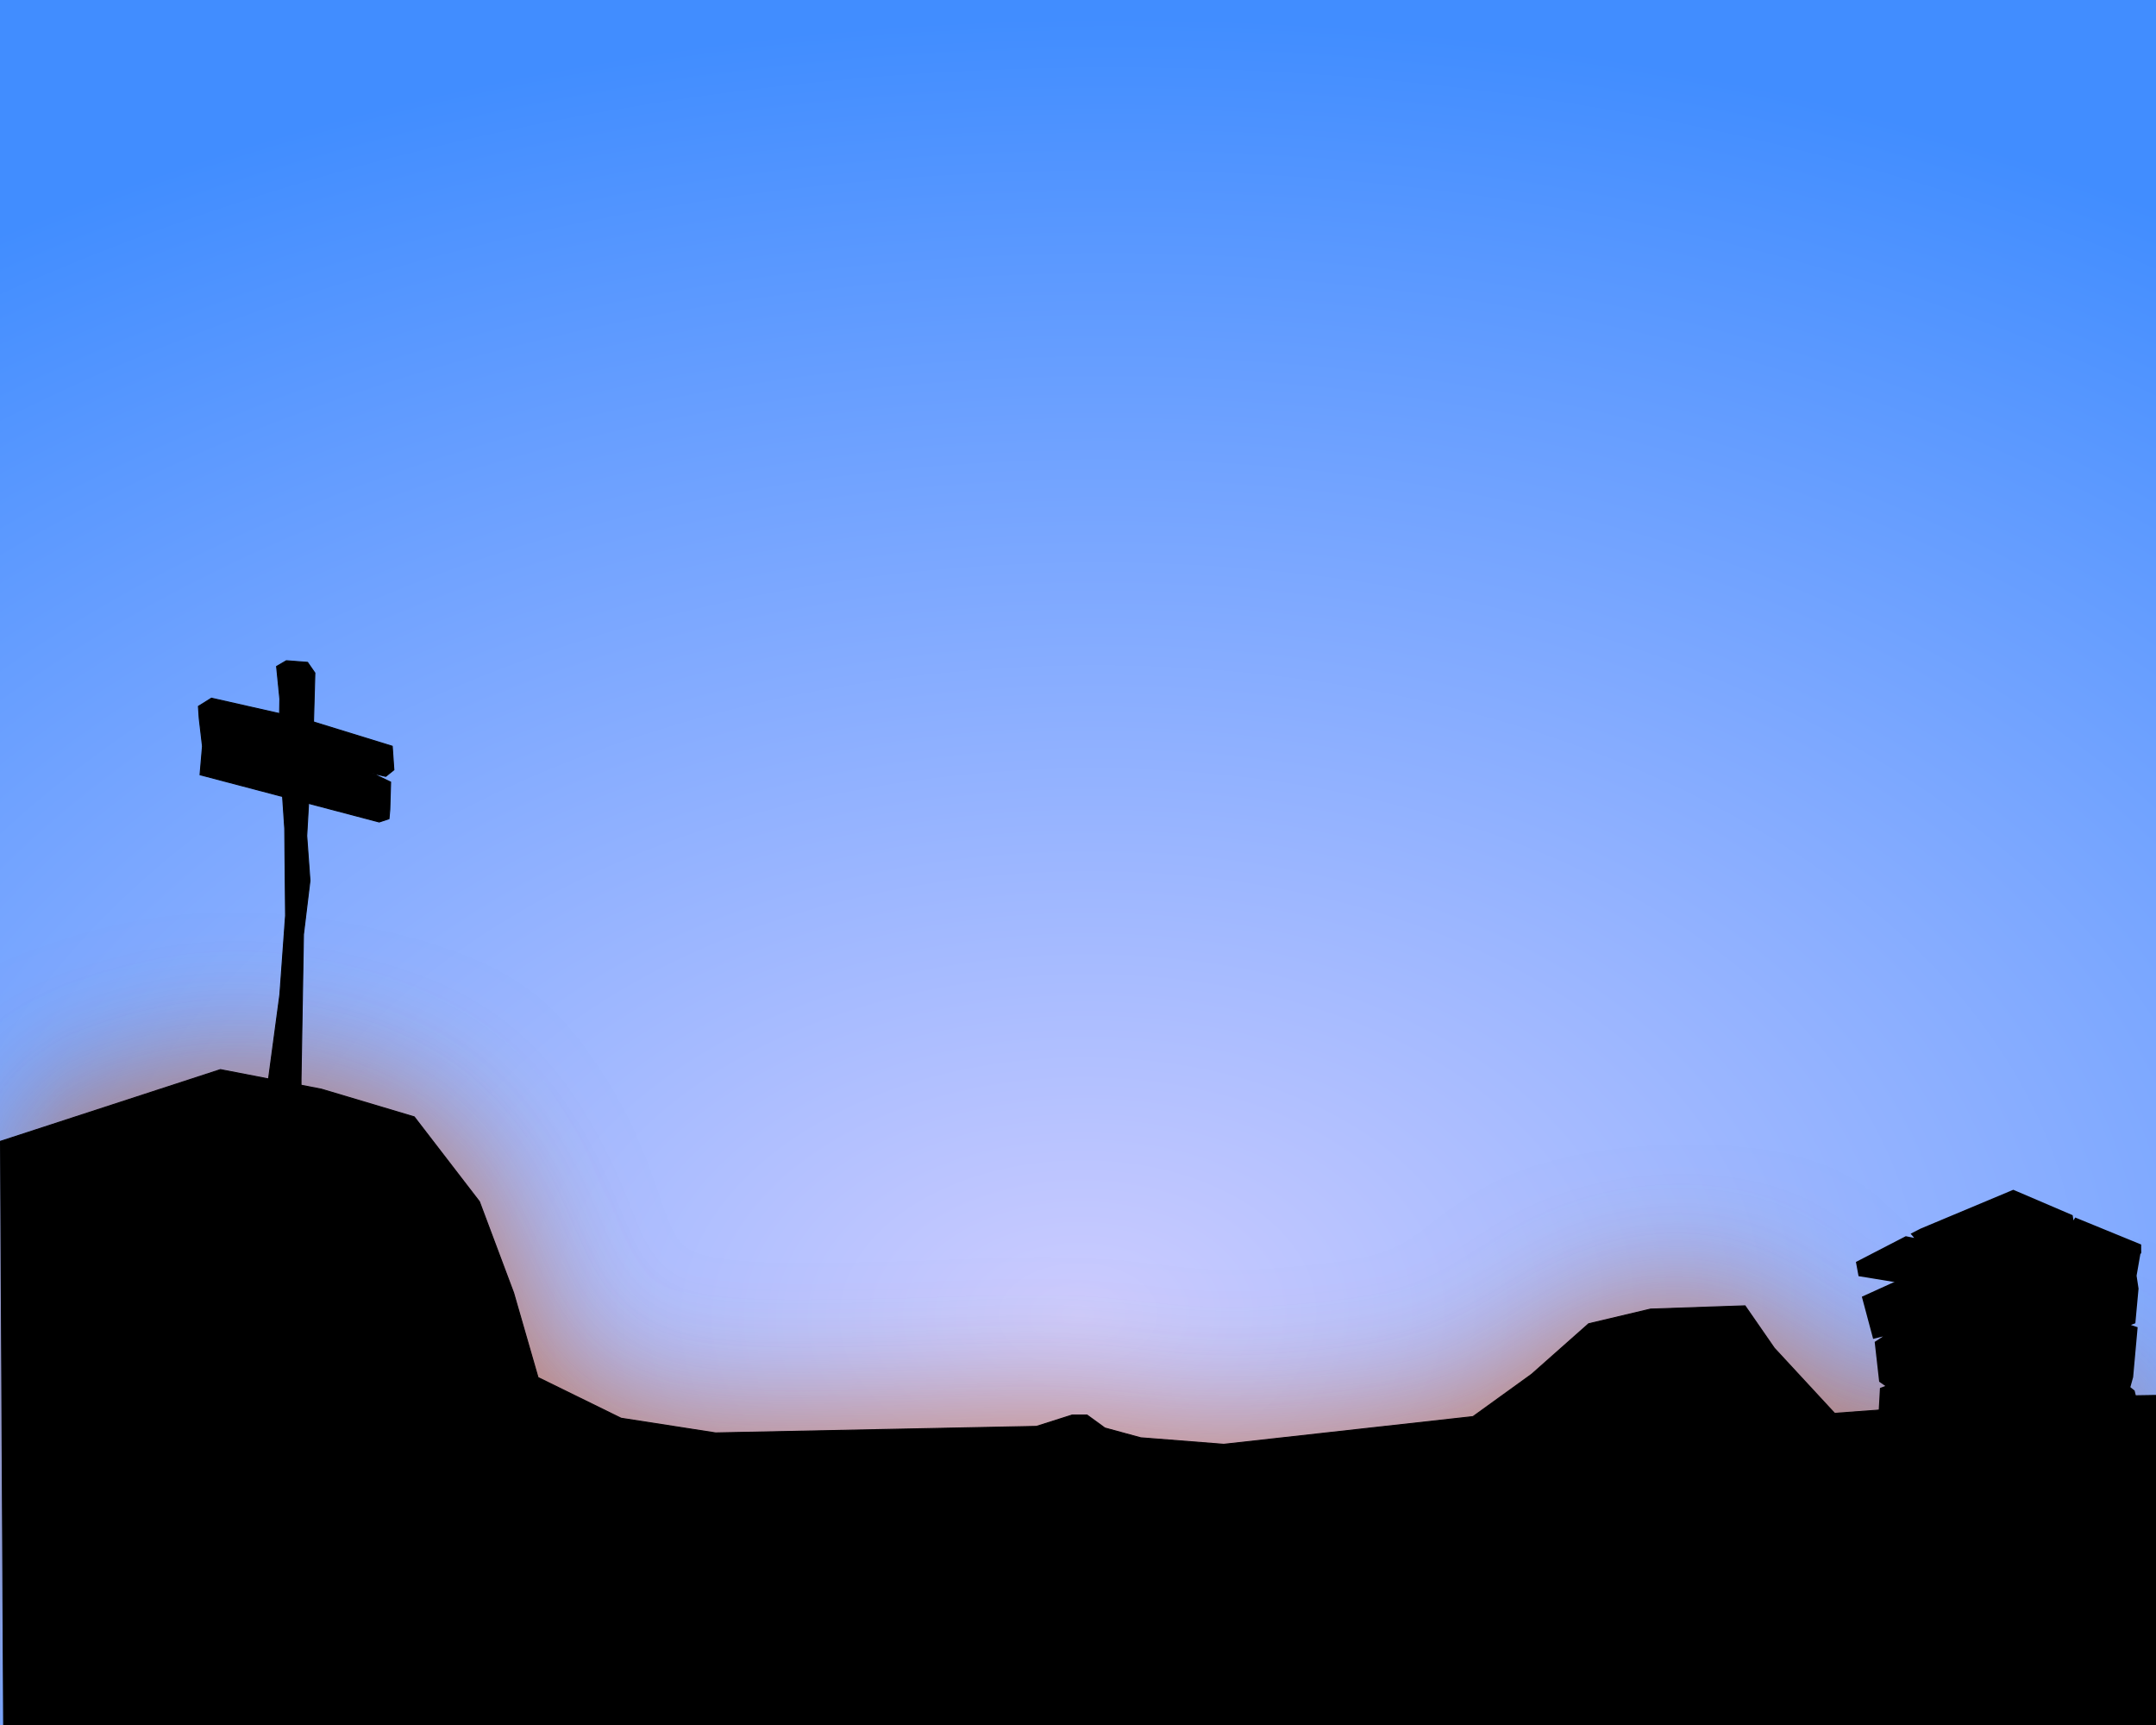
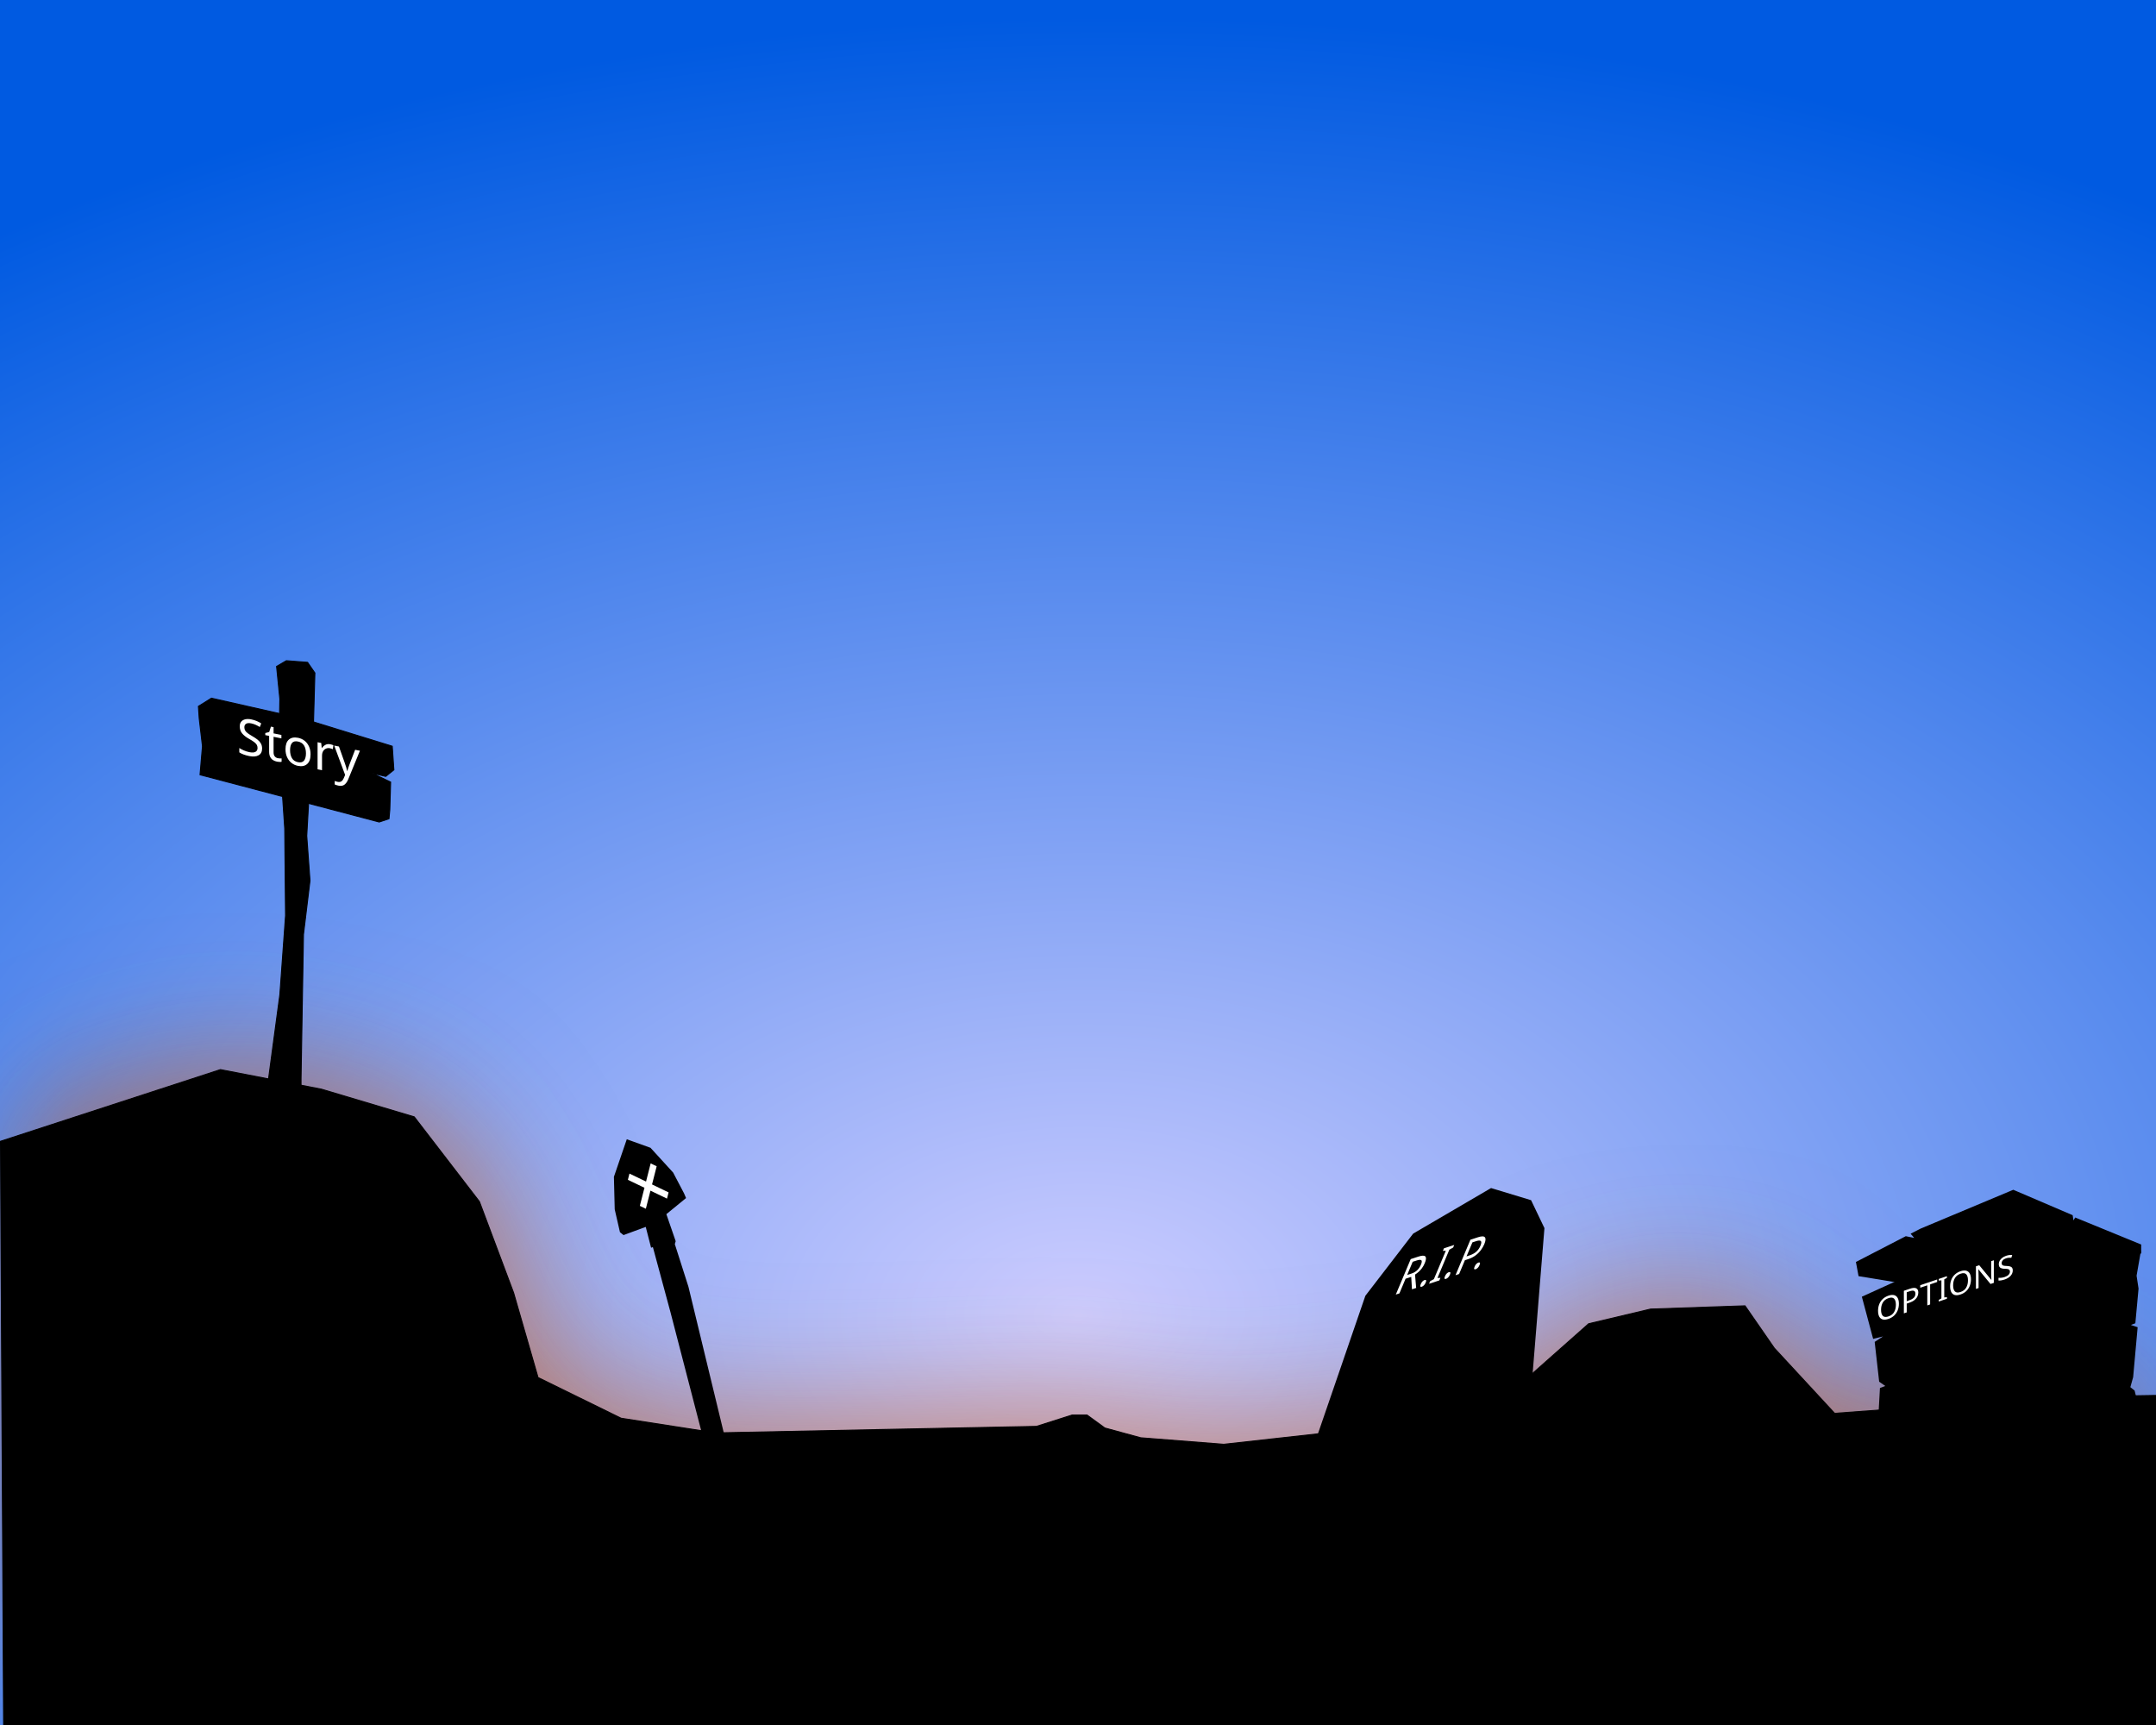
<svg xmlns="http://www.w3.org/2000/svg" xmlns:xlink="http://www.w3.org/1999/xlink" width="1280" height="1024" id="svg2" version="1.1">
  <defs id="defs4">
    <linearGradient id="linearGradient3870">
      <stop style="stop-color:#ccccff;stop-opacity:1;" offset="0" id="stop3872" />
-       <stop style="stop-color:#418dff;stop-opacity:1;" offset="1" id="stop3874" />
+       <stop style="stop-color:#005ae1;stop-opacity:1;" offset="1" id="stop3874" />
    </linearGradient>
    <linearGradient id="linearGradient3862">
      <stop style="stop-color:#d45500;stop-opacity:1;" offset="0" id="stop3864" />
      <stop style="stop-color:#d45500;stop-opacity:0;" offset="1" id="stop3866" />
    </linearGradient>
    <filter id="filter3840" x="-0.078" width="1.156" y="-0.257" height="1.515">
      <feGaussianBlur stdDeviation="41.704" id="feGaussianBlur3842" />
    </filter>
    <linearGradient xlink:href="#linearGradient3862" id="linearGradient3868" x1="518.24" y1="920.329" x2="518.24" y2="1061.439" gradientUnits="userSpaceOnUse" />
    <radialGradient xlink:href="#linearGradient3870" id="radialGradient3876" cx="640" cy="875.921" fx="640" fy="875.921" r="640" gradientTransform="matrix(1.858721,-0.03788479,0.02454154,1.204069,-571.0781,-221.6134)" gradientUnits="userSpaceOnUse" />
  </defs>
  <g id="layer1" transform="translate(0,-28.36218)">
    <rect style="fill:url(#radialGradient3876);fill-opacity:1;fill-rule:nonzero;stroke:none" id="rect3844" width="1280" height="1024" x="0" y="28.362" />
    <path style="fill:url(#linearGradient3868);fill-opacity:1;stroke:none;filter:url(#filter3840);opacity:0.668" d="m 0.299,705.861 130.551,-42.55 59.957,11.605 55.122,16.44 38.682,50.286 20.308,54.155 14.506,50.286 49.319,24.176 56.089,8.703 190.508,-3.868 21.275,-6.769 8.703,0 10.637,7.736 21.275,5.802 49.319,3.868 147.958,-16.44 34.814,-25.143 33.847,-29.978 36.748,-8.703 56.089,-1.934 17.407,25.143 35.781,38.682 130.551,-9.67 59.957,-0.967 0,253.534 -1277.468,0 z" id="path2985-6" />
    <path style="fill:#000000;stroke:#000000;stroke-width:0.598px;stroke-linecap:butt;stroke-linejoin:miter;stroke-opacity:1" d="M 0.299,705.861 130.85,663.311 l 59.957,11.605 55.122,16.44 38.682,50.286 20.308,54.155 14.506,50.286 49.319,24.176 56.089,8.703 190.508,-3.868 21.275,-6.769 8.703,0 10.637,7.736 21.275,5.802 49.319,3.868 147.958,-16.44 34.814,-25.143 33.847,-29.978 36.748,-8.703 56.089,-1.934 17.407,25.143 35.781,38.682 130.551,-9.67 59.957,-0.967 0,211.508 -1277.468,0 z" id="path2985" />
    <path style="fill:#000000;stroke:#000000;stroke-width:0.598px;stroke-linecap:butt;stroke-linejoin:miter;stroke-opacity:1" d="m 157.444,683.619 8.703,-64.792 3.385,-46.902 -0.484,-51.737 -3.385,-50.286 0.484,-26.594 -1.934,-19.341 5.802,-3.385 12.572,0.967 4.352,6.286 -0.967,34.814 -1.451,19.341 -2.418,42.55 1.934,26.594 -3.868,31.913 -1.451,85.584 0,16.44 -13.539,3.868 z" id="path2991" />
    <path style="fill:#000000;stroke:#000000;stroke-width:0.598px;stroke-linecap:butt;stroke-linejoin:miter;stroke-opacity:1" d="m 118.762,488.275 1.451,-16.923 -1.934,-16.44 -0.484,-7.253 7.736,-4.835 55.605,12.572 51.737,15.956 0.967,14.022 -4.835,3.868 -8.22,-1.934 11.121,5.319 -0.484,16.44 -0.484,5.319 -5.802,1.934 z" id="path2993" />
    <text xml:space="preserve" style="font-size:40px;font-style:normal;font-weight:normal;line-height:125%;letter-spacing:0px;word-spacing:0px;fill:#000000;fill-opacity:1;stroke:none;font-family:Sans" x="-353.187" y="46.951" id="text2995">
      <tspan id="tspan2997" x="-353.187" y="46.951" />
    </text>
    <path style="fill:#000000;stroke:#000000;stroke-width:1px;stroke-linecap:butt;stroke-linejoin:miter;stroke-opacity:1" d="m 1115.735,839.728 0.857,-15.413 3.773,-1.433 -4.246,-2.937 -2.608,-23.107 7.173,-4.669 -8.261,2.016 -6.466,-24.151 97.467,-44.264 67.081,16.972 -2.539,14.549 1.167,7.659 -1.862,20.217 -3.671,1.385 4.969,1.666 -2.629,29.188 -1.734,6.237 2.649,2.105 2.841,11.554 z" id="path3010" transform="translate(0,28.36218)" />
    <path style="fill:#000000;stroke:#000000;stroke-width:1px;stroke-linecap:butt;stroke-linejoin:miter;stroke-opacity:1" d="m 1103.832,757.114 -1.429,-7.715 29.112,-15.037 6.255,1.26 -2.659,-3.102 5.342,-2.731 54.818,-22.965 34.803,14.897 0.651,4.196 1.516,-2.557 38.466,15.753 0,4.572 -104.297,23.717 z" id="path3012" transform="translate(0,28.36218)" />
+     <text xml:space="preserve" style="font-size:30.002px;font-style:normal;font-weight:normal;line-height:125%;letter-spacing:0px;word-spacing:0px;fill:#ffffff;fill-opacity:1;stroke:none;font-family:Sans" x="140.542" y="447.137" id="text3009" transform="matrix(1,0.2010177,0,1,0,0)">
+       <tspan id="tspan3011" x="140.542" y="447.137" style="font-style:normal;font-variant:normal;font-weight:normal;font-stretch:normal;fill:#ffffff;font-family:Holmes207;-inkscape-font-specification:Holmes207">Story</tspan>
+     </text>
+     <text xml:space="preserve" style="font-size:18.76px;font-style:normal;font-weight:normal;line-height:125%;letter-spacing:0px;word-spacing:0px;fill:#ffffff;fill-opacity:1;stroke:none;font-family:Sans" x="1113.844" y="1191.212" id="text3009-0" transform="matrix(1,-0.3390324,0,1,0,0)">
+       <tspan id="tspan3011-0" x="1113.844" y="1191.212" style="font-style:normal;font-variant:normal;font-weight:normal;font-stretch:normal;fill:#ffffff;font-family:Holmes207;-inkscape-font-specification:Holmes207">OPTIONS</tspan>
+     </text>
+     <path style="fill:#000000;stroke:#000000;stroke-width:1px;stroke-linecap:butt;stroke-linejoin:miter;stroke-opacity:1" d="m 408.238,792.336 -8.119,-25.423 0.505,-1.74 -5.596,-16.221 11.667,-9.546 -1.061,-2.475 -6.399,-12.203 -13.324,-14.581 -13.485,-4.854 -7.45,21.738 0.475,19.163 3.061,13.364 1.768,1.414 13.435,-4.95 3.182,12.374 1.061,-0.354 10.607,39.244 23.624,91.022 12.345,-6.224 -4.57,-9.98 z" id="path3034" />
+     <text xml:space="preserve" style="font-size:53.764px;font-style:normal;font-weight:normal;line-height:125%;letter-spacing:0px;word-spacing:0px;fill:#ffffff;fill-opacity:1;stroke:none;font-family:Sans" x="538.501" y="522.358" id="text3009-1" transform="matrix(0.9193826,0.4417507,-0.2469594,0.9690258,0,0)">
+       <tspan id="tspan3011-5" x="538.501" y="522.358" style="font-style:normal;font-variant:normal;font-weight:normal;font-stretch:normal;fill:#ffffff;font-family:Holmes207;-inkscape-font-specification:Holmes207">+</tspan>
+     </text>
+     <path style="fill:#000000;stroke:#000000;stroke-width:1px;stroke-linecap:butt;stroke-linejoin:miter;stroke-opacity:1" d="m 779.939,888.313 31.113,-90.51 28.284,-36.77 45.962,-26.87 23.335,7.071 7.778,16.263 -11.314,139.3 -108.187,5.657 z" id="path3071" />
+     <text xml:space="preserve" style="font-size:24.557px;font-style:normal;font-weight:normal;line-height:125%;letter-spacing:0px;word-spacing:0px;fill:#ffffff;fill-opacity:1;stroke:none;font-family:Sans" x="1394.911" y="1027.747" id="text3009-2" transform="matrix(0.9642488,-0.3130157,-0.5046484,1.200896,0,0)">
+       <tspan id="tspan3011-7" x="1394.911" y="1027.747" style="font-style:normal;font-variant:normal;font-weight:normal;font-stretch:normal;fill:#ffffff;font-family:Holmes207;-inkscape-font-specification:Holmes207">R.I.P.</tspan>
+     </text>
  </g>
</svg>
